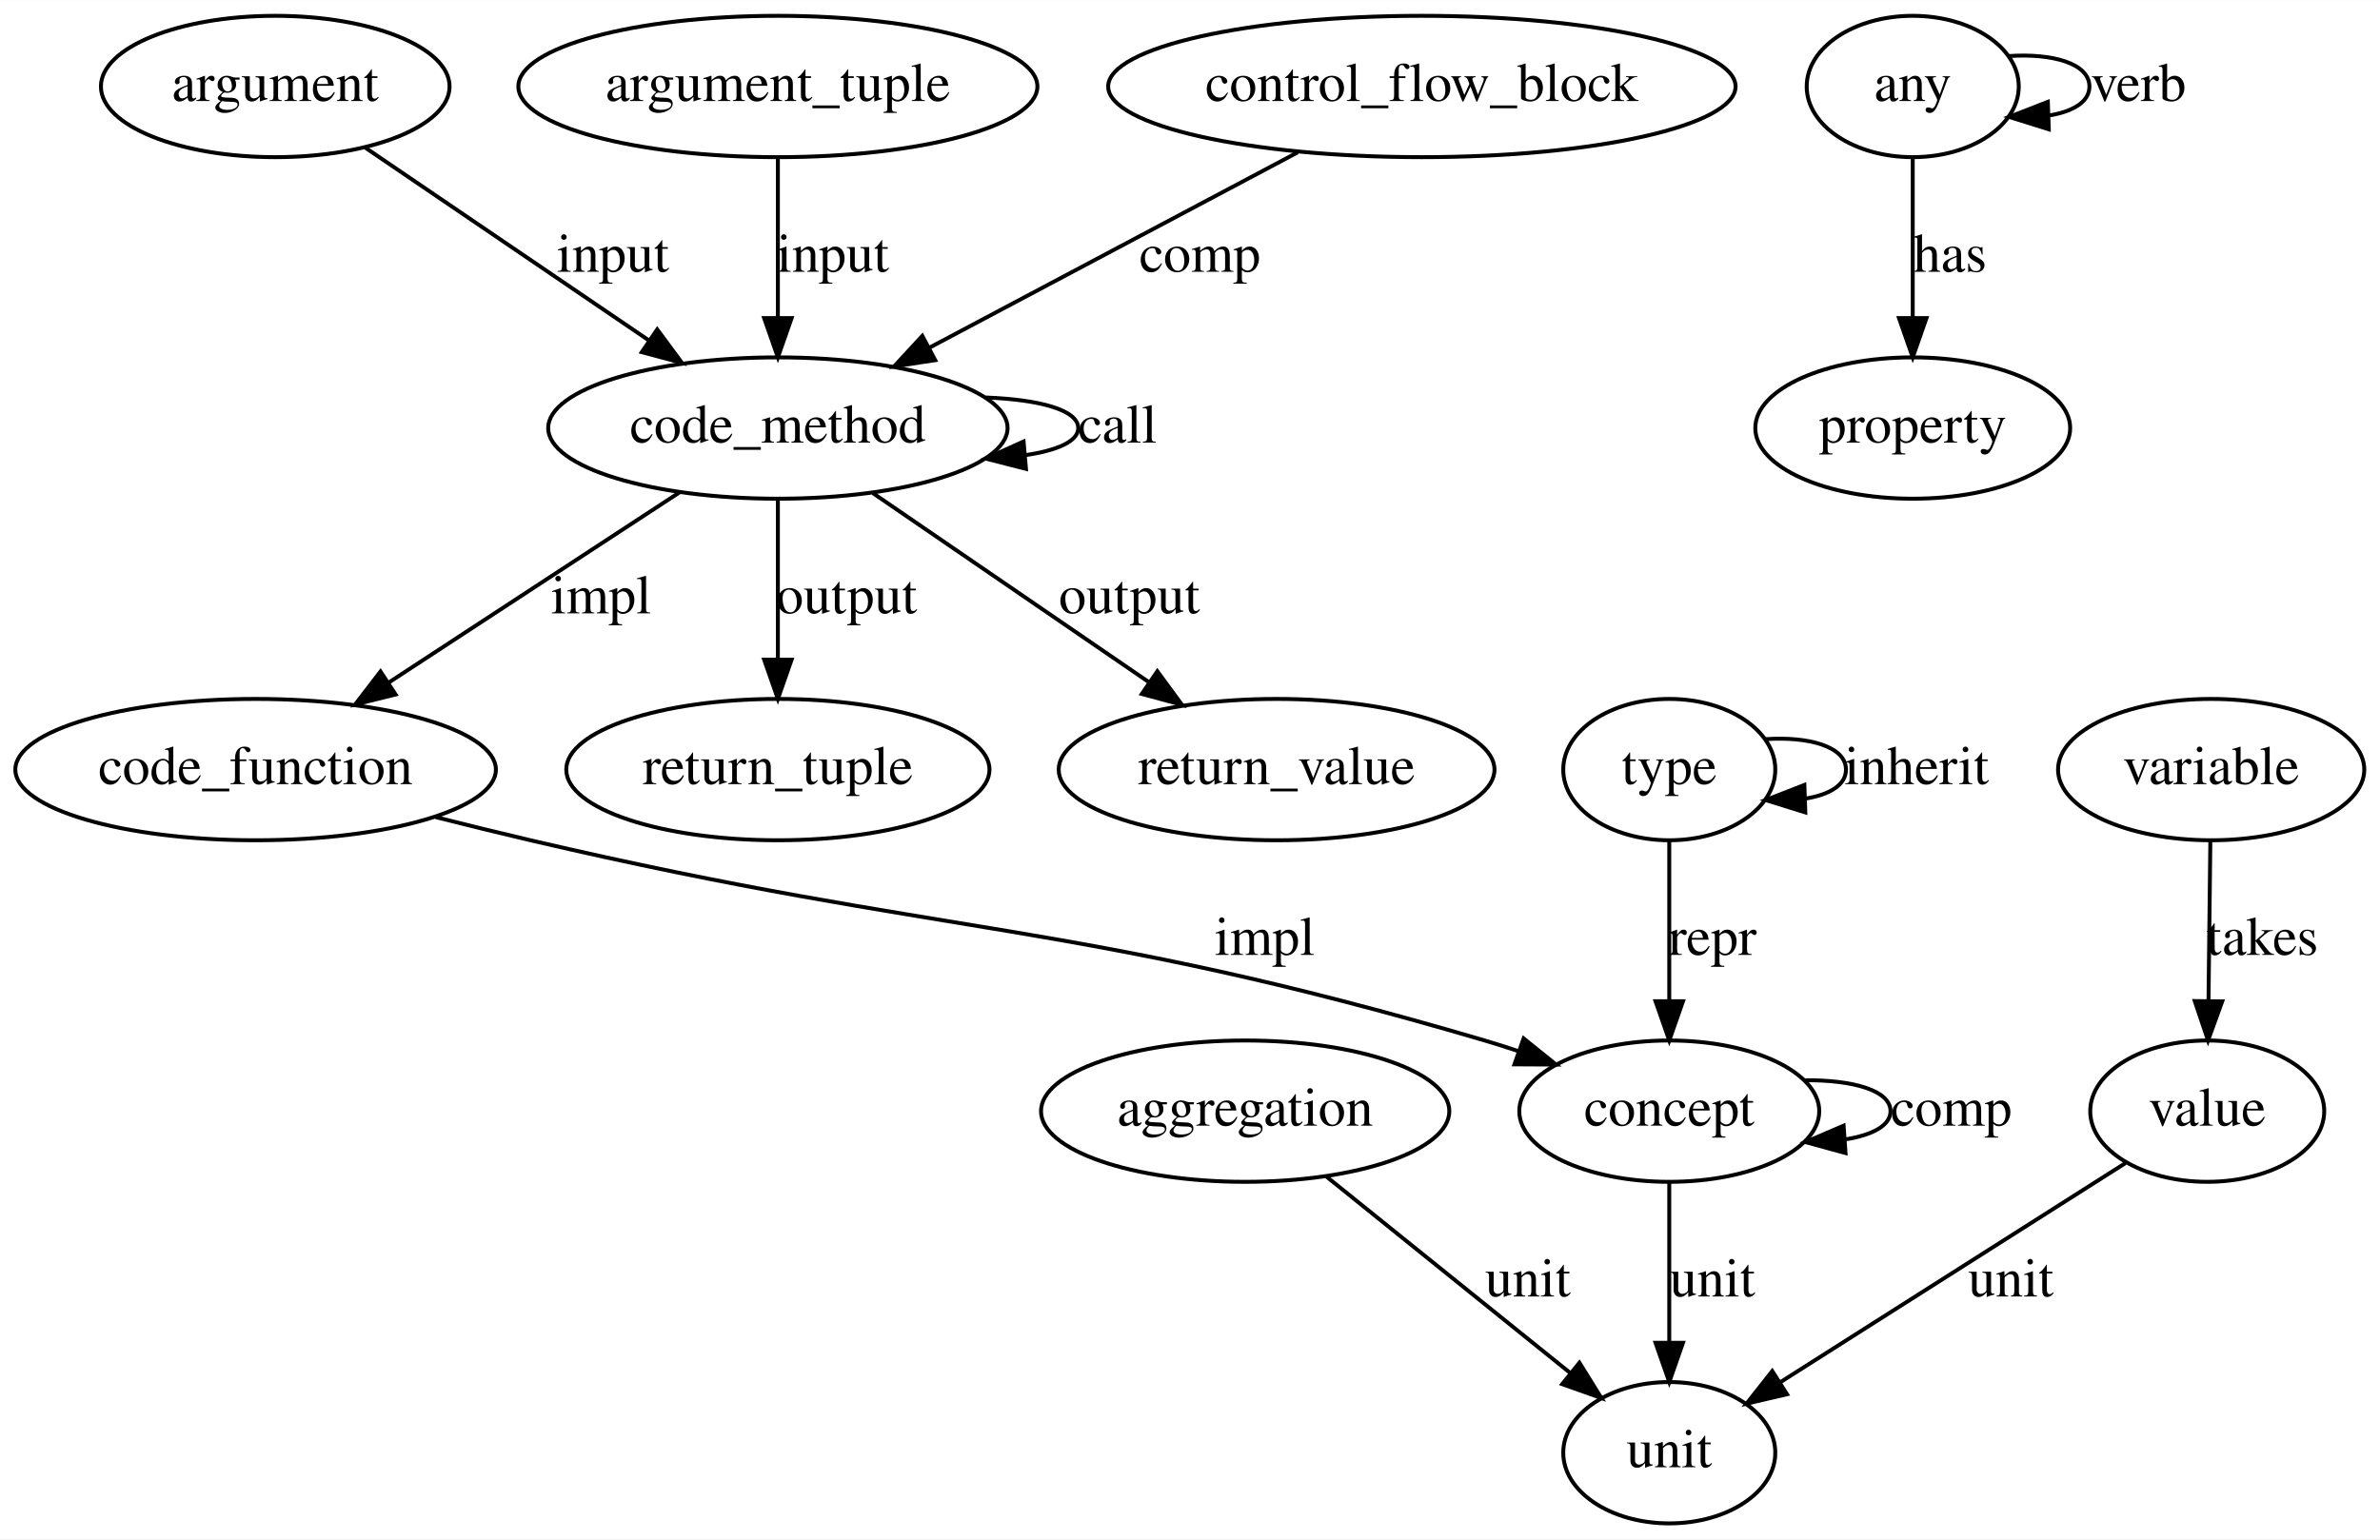
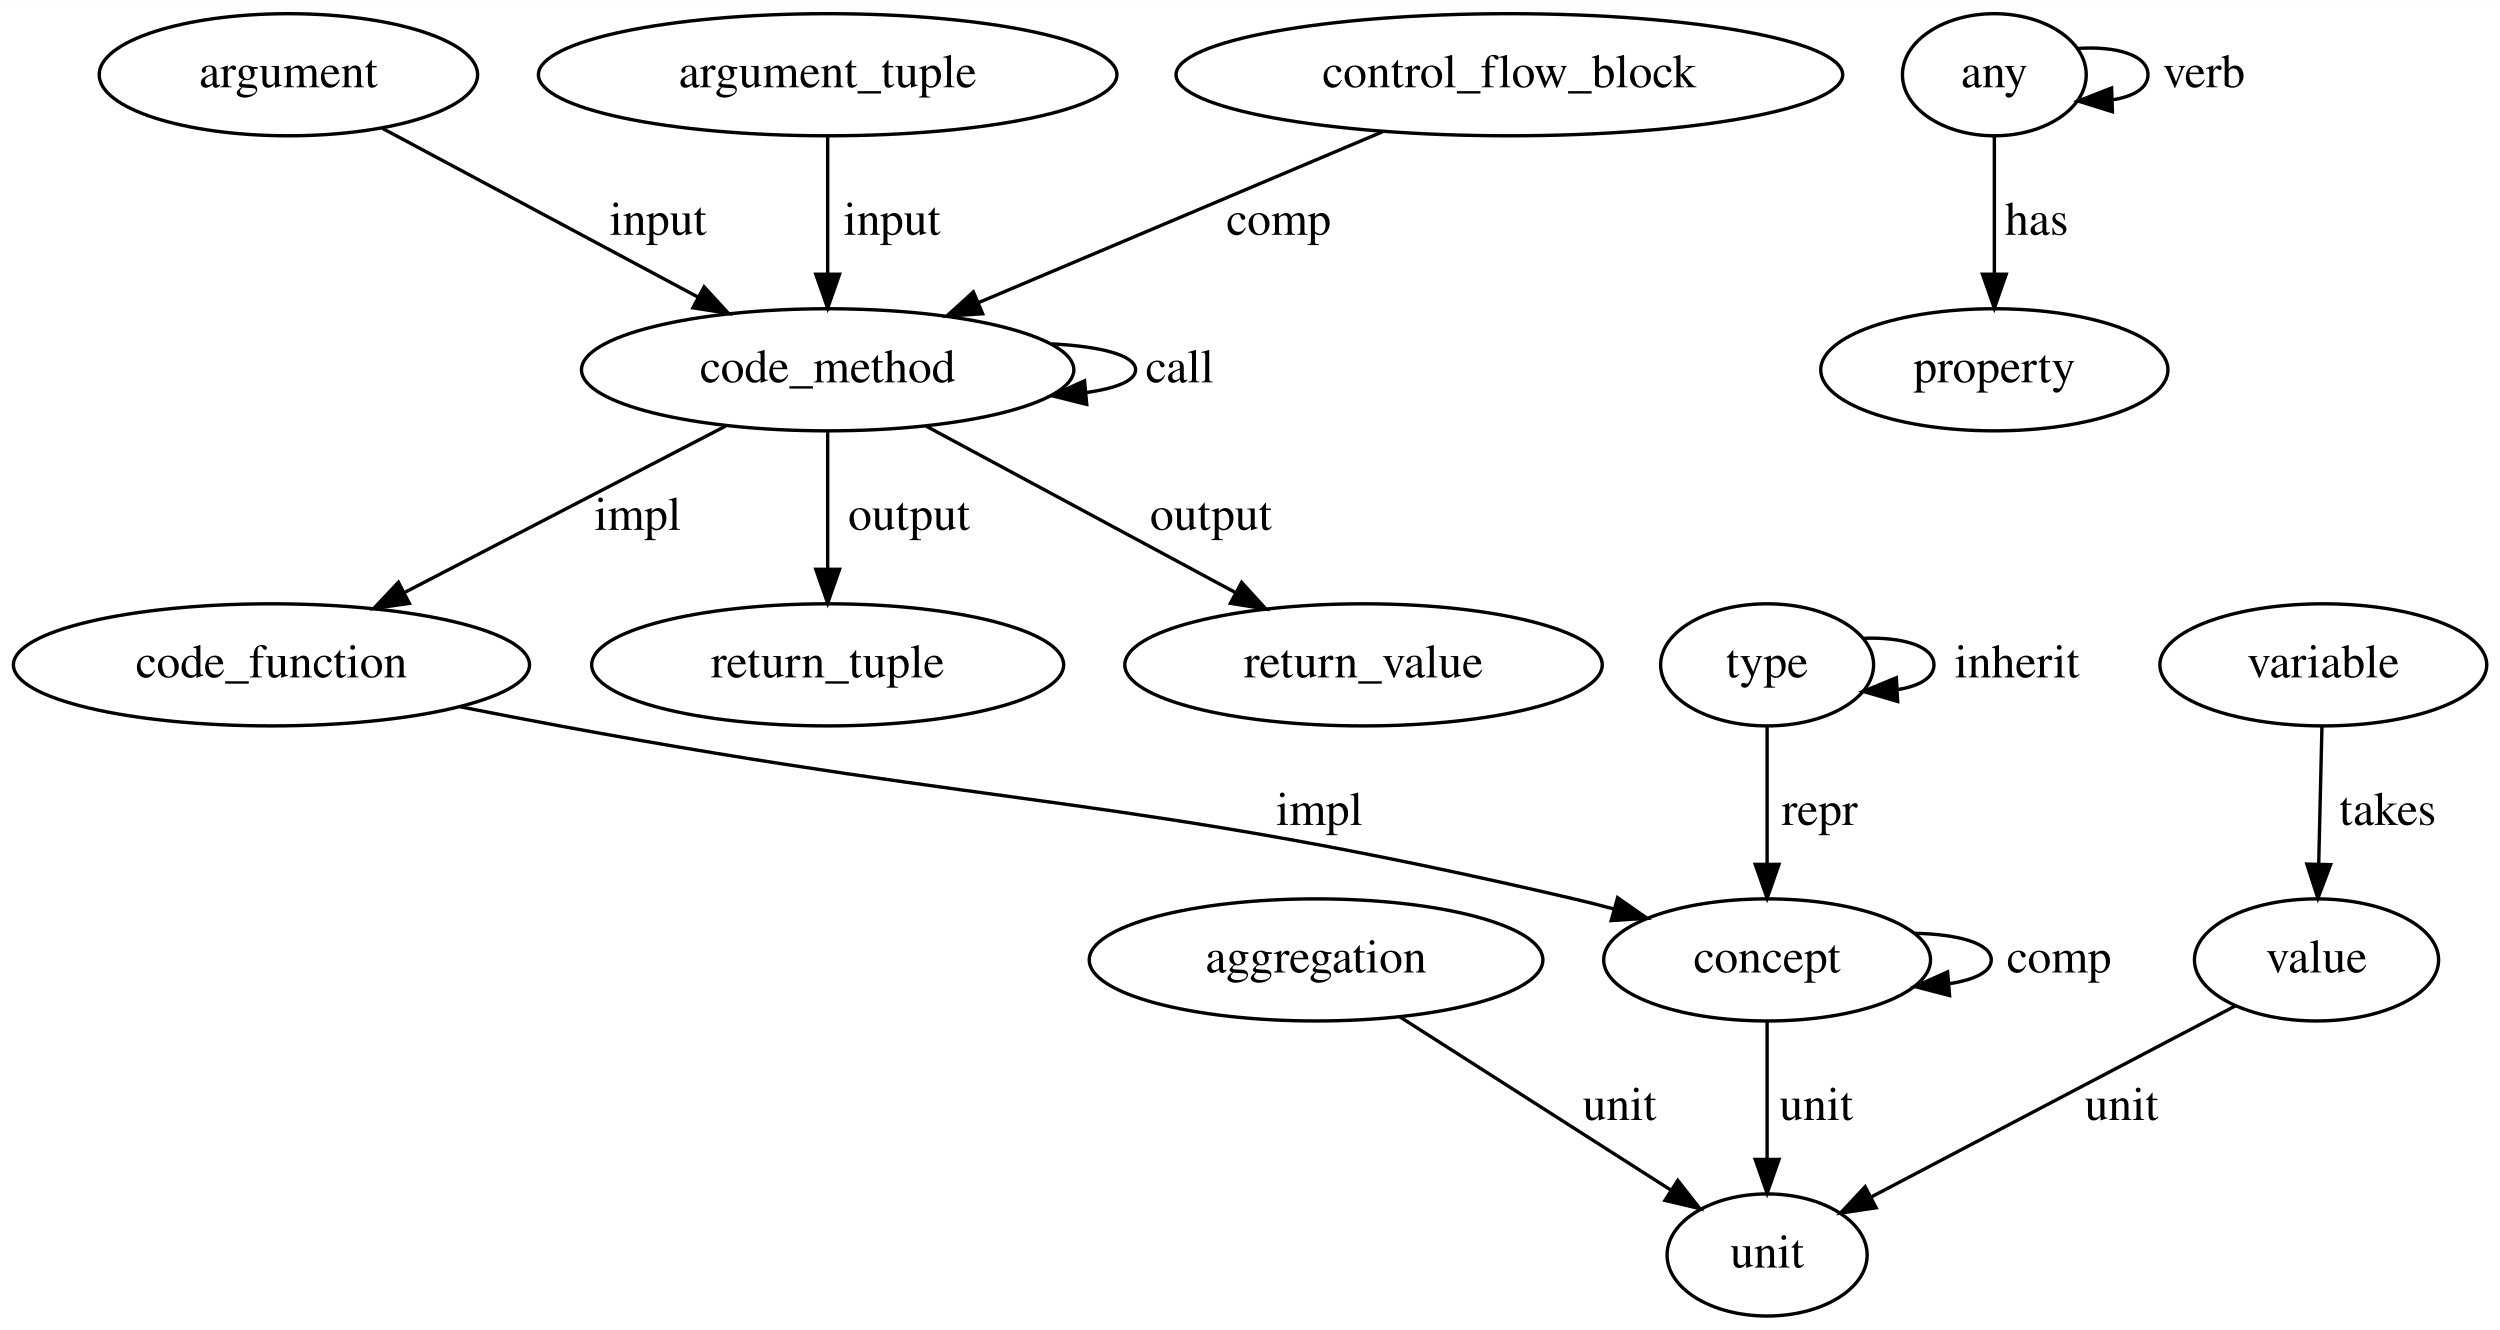
- <svg xmlns="http://www.w3.org/2000/svg" width="606pt" height="392pt" viewBox="0.00 0.00 606.09 392.00">
+ <svg xmlns="http://www.w3.org/2000/svg" width="737pt" height="392pt" viewBox="0.00 0.00 737.14 392.00">
  <g id="graph0" class="graph" transform="scale(1 1) rotate(0) translate(4 388)">
-     <polygon fill="#ffffff" stroke="transparent" points="-4,4 -4,-388 602.091,-388 602.091,4 -4,4" />
+     <polygon fill="white" stroke="none" points="-4,4 -4,-388 733.139,-388 733.139,4 -4,4" />
    <g id="node1" class="node">
-       <ellipse fill="none" stroke="#000000" cx="313.095" cy="-105" rx="51.991" ry="18" />
-       <text text-anchor="middle" x="313.095" y="-101.3" font-family="Times,serif" font-size="14.00" fill="#000000">aggregation</text>
+       <ellipse fill="none" stroke="black" cx="384.043" cy="-105" rx="66.888" ry="18" />
+       <text text-anchor="middle" x="384.043" y="-101.3" font-family="Times,serif" font-size="14.00">aggregation</text>
    </g>
    <g id="node13" class="node">
-       <ellipse fill="none" stroke="#000000" cx="421.095" cy="-18" rx="27" ry="18" />
-       <text text-anchor="middle" x="421.095" y="-14.3" font-family="Times,serif" font-size="14.00" fill="#000000">unit</text>
+       <ellipse fill="none" stroke="black" cx="517.043" cy="-18" rx="29.497" ry="18" />
+       <text text-anchor="middle" x="517.043" y="-14.3" font-family="Times,serif" font-size="14.00">unit</text>
    </g>
    <g id="edge1" class="edge">
-       <path fill="none" stroke="#000000" d="M333.663,-88.431C351.363,-74.173 376.962,-53.551 395.89,-38.303" />
-       <polygon fill="#000000" stroke="#000000" points="398.216,-40.924 403.808,-31.925 393.825,-35.473 398.216,-40.924" />
-       <text text-anchor="middle" x="385.095" y="-57.8" font-family="Times,serif" font-size="14.00" fill="#000000">unit</text>
+       <path fill="none" stroke="black" d="M408.748,-88.211C431.396,-73.737 464.921,-52.311 488.661,-37.139" />
+       <polygon fill="black" stroke="black" points="490.696,-39.992 497.237,-31.658 486.926,-34.094 490.696,-39.992" />
+       <text text-anchor="middle" x="473.543" y="-57.8" font-family="Times,serif" font-size="14.00">unit</text>
    </g>
    <g id="node2" class="node">
-       <ellipse fill="none" stroke="#000000" cx="483.095" cy="-366" rx="27" ry="18" />
-       <text text-anchor="middle" x="483.095" y="-362.3" font-family="Times,serif" font-size="14.00" fill="#000000">any</text>
+       <ellipse fill="none" stroke="black" cx="584.043" cy="-366" rx="27.097" ry="18" />
+       <text text-anchor="middle" x="584.043" y="-362.3" font-family="Times,serif" font-size="14.00">any</text>
    </g>
    <g id="edge2" class="edge">
-       <path fill="none" stroke="#000000" d="M507.627,-373.752C518.602,-374.49 528.095,-371.906 528.095,-366 528.095,-362.032 523.81,-359.563 517.669,-358.594" />
-       <polygon fill="#000000" stroke="#000000" points="517.742,-355.095 507.627,-358.248 517.5,-362.091 517.742,-355.095" />
-       <text text-anchor="middle" x="540.595" y="-362.3" font-family="Times,serif" font-size="14.00" fill="#000000">verb</text>
+       <path fill="none" stroke="black" d="M608.738,-373.752C619.786,-374.49 629.341,-371.906 629.341,-366 629.341,-362.032 625.028,-359.563 618.846,-358.594" />
+       <polygon fill="black" stroke="black" points="618.852,-355.093 608.738,-358.248 618.612,-362.089 618.852,-355.093" />
+       <text text-anchor="middle" x="645.841" y="-362.3" font-family="Times,serif" font-size="14.00">verb</text>
    </g>
    <g id="node9" class="node">
-       <ellipse fill="none" stroke="#000000" cx="483.095" cy="-279" rx="40.094" ry="18" />
-       <text text-anchor="middle" x="483.095" y="-275.3" font-family="Times,serif" font-size="14.00" fill="#000000">property</text>
+       <ellipse fill="none" stroke="black" cx="584.043" cy="-279" rx="51.191" ry="18" />
+       <text text-anchor="middle" x="584.043" y="-275.3" font-family="Times,serif" font-size="14.00">property</text>
    </g>
    <g id="edge3" class="edge">
-       <path fill="none" stroke="#000000" d="M483.095,-347.974C483.095,-336.192 483.095,-320.561 483.095,-307.158" />
-       <polygon fill="#000000" stroke="#000000" points="486.595,-307.003 483.095,-297.003 479.595,-307.003 486.595,-307.003" />
-       <text text-anchor="middle" x="492.595" y="-318.8" font-family="Times,serif" font-size="14.00" fill="#000000">has</text>
+       <path fill="none" stroke="black" d="M584.043,-347.799C584.043,-336.163 584.043,-320.548 584.043,-307.237" />
+       <polygon fill="black" stroke="black" points="587.543,-307.175 584.043,-297.175 580.543,-307.175 587.543,-307.175" />
+       <text text-anchor="middle" x="596.543" y="-318.8" font-family="Times,serif" font-size="14.00">has</text>
    </g>
    <g id="node3" class="node">
-       <ellipse fill="none" stroke="#000000" cx="66.095" cy="-366" rx="44.393" ry="18" />
-       <text text-anchor="middle" x="66.095" y="-362.3" font-family="Times,serif" font-size="14.00" fill="#000000">argument</text>
+       <ellipse fill="none" stroke="black" cx="81.043" cy="-366" rx="55.79" ry="18" />
+       <text text-anchor="middle" x="81.043" y="-362.3" font-family="Times,serif" font-size="14.00">argument</text>
    </g>
    <g id="node6" class="node">
-       <ellipse fill="none" stroke="#000000" cx="194.095" cy="-279" rx="58.49" ry="18" />
-       <text text-anchor="middle" x="194.095" y="-275.3" font-family="Times,serif" font-size="14.00" fill="#000000">code_method</text>
+       <ellipse fill="none" stroke="black" cx="240.043" cy="-279" rx="72.588" ry="18" />
+       <text text-anchor="middle" x="240.043" y="-275.3" font-family="Times,serif" font-size="14.00">code_method</text>
    </g>
    <g id="edge4" class="edge">
-       <path fill="none" stroke="#000000" d="M88.978,-350.446C109.127,-336.751 138.706,-316.647 161.357,-301.251" />
-       <polygon fill="#000000" stroke="#000000" points="163.363,-304.12 169.666,-295.604 159.428,-298.331 163.363,-304.12" />
-       <text text-anchor="middle" x="152.095" y="-318.8" font-family="Times,serif" font-size="14.00" fill="#000000">input</text>
+       <path fill="none" stroke="black" d="M108.739,-350.194C134.51,-336.417 173.146,-315.763 201.843,-300.422" />
+       <polygon fill="black" stroke="black" points="203.613,-303.444 210.782,-295.643 200.313,-297.271 203.613,-303.444" />
+       <text text-anchor="middle" x="190.043" y="-318.8" font-family="Times,serif" font-size="14.00">input</text>
    </g>
    <g id="node4" class="node">
-       <ellipse fill="none" stroke="#000000" cx="194.095" cy="-366" rx="66.089" ry="18" />
-       <text text-anchor="middle" x="194.095" y="-362.3" font-family="Times,serif" font-size="14.00" fill="#000000">argument_tuple</text>
+       <ellipse fill="none" stroke="black" cx="240.043" cy="-366" rx="85.285" ry="18" />
+       <text text-anchor="middle" x="240.043" y="-362.3" font-family="Times,serif" font-size="14.00">argument_tuple</text>
    </g>
    <g id="edge5" class="edge">
-       <path fill="none" stroke="#000000" d="M194.095,-347.974C194.095,-336.192 194.095,-320.561 194.095,-307.158" />
-       <polygon fill="#000000" stroke="#000000" points="197.595,-307.003 194.095,-297.003 190.595,-307.003 197.595,-307.003" />
-       <text text-anchor="middle" x="208.095" y="-318.8" font-family="Times,serif" font-size="14.00" fill="#000000">input</text>
+       <path fill="none" stroke="black" d="M240.043,-347.799C240.043,-336.163 240.043,-320.548 240.043,-307.237" />
+       <polygon fill="black" stroke="black" points="243.543,-307.175 240.043,-297.175 236.543,-307.175 243.543,-307.175" />
+       <text text-anchor="middle" x="259.043" y="-318.8" font-family="Times,serif" font-size="14.00">input</text>
    </g>
    <g id="node5" class="node">
-       <ellipse fill="none" stroke="#000000" cx="61.095" cy="-192" rx="61.189" ry="18" />
-       <text text-anchor="middle" x="61.095" y="-188.3" font-family="Times,serif" font-size="14.00" fill="#000000">code_function</text>
+       <ellipse fill="none" stroke="black" cx="76.043" cy="-192" rx="76.087" ry="18" />
+       <text text-anchor="middle" x="76.043" y="-188.3" font-family="Times,serif" font-size="14.00">code_function</text>
    </g>
    <g id="node7" class="node">
-       <ellipse fill="none" stroke="#000000" cx="421.095" cy="-105" rx="38.194" ry="18" />
-       <text text-anchor="middle" x="421.095" y="-101.3" font-family="Times,serif" font-size="14.00" fill="#000000">concept</text>
+       <ellipse fill="none" stroke="black" cx="517.043" cy="-105" rx="48.192" ry="18" />
+       <text text-anchor="middle" x="517.043" y="-101.3" font-family="Times,serif" font-size="14.00">concept</text>
    </g>
    <g id="edge6" class="edge">
-       <path fill="none" stroke="#000000" d="M106.96,-179.893C114.989,-177.863 123.274,-175.825 131.095,-174 238.56,-148.919 268.234,-154.165 374.095,-123 376.884,-122.179 379.743,-121.267 382.605,-120.302" />
-       <polygon fill="#000000" stroke="#000000" points="384.009,-123.517 392.259,-116.869 381.664,-116.922 384.009,-123.517" />
-       <text text-anchor="middle" x="318.095" y="-144.8" font-family="Times,serif" font-size="14.00" fill="#000000">impl</text>
+       <path fill="none" stroke="black" d="M131.781,-179.617C141.525,-177.694 151.573,-175.754 161.043,-174 293.596,-149.445 328.767,-153.654 460.043,-123 463.893,-122.101 467.866,-121.091 471.839,-120.023" />
+       <polygon fill="black" stroke="black" points="472.959,-123.344 481.646,-117.279 471.073,-116.603 472.959,-123.344" />
+       <text text-anchor="middle" x="385.043" y="-144.8" font-family="Times,serif" font-size="14.00">impl</text>
    </g>
    <g id="edge7" class="edge">
-       <path fill="none" stroke="#000000" d="M169.078,-262.636C148.127,-248.931 118.029,-229.243 94.928,-214.132" />
-       <polygon fill="#000000" stroke="#000000" points="96.736,-211.132 86.451,-208.587 92.903,-216.99 96.736,-211.132" />
-       <text text-anchor="middle" x="149.095" y="-231.8" font-family="Times,serif" font-size="14.00" fill="#000000">impl</text>
+       <path fill="none" stroke="black" d="M209.963,-262.41C183.345,-248.614 144.329,-228.392 115.267,-213.33" />
+       <polygon fill="black" stroke="black" points="116.699,-210.129 106.21,-208.635 113.478,-216.344 116.699,-210.129" />
+       <text text-anchor="middle" x="184.043" y="-231.8" font-family="Times,serif" font-size="14.00">impl</text>
    </g>
    <g id="edge8" class="edge">
-       <path fill="none" stroke="#000000" d="M247.006,-286.781C260.477,-286.269 270.589,-283.676 270.589,-279 270.589,-275.603 265.251,-273.305 257.165,-272.106" />
-       <polygon fill="#000000" stroke="#000000" points="257.272,-268.602 247.006,-271.219 256.664,-275.575 257.272,-268.602" />
-       <text text-anchor="middle" x="280.589" y="-275.3" font-family="Times,serif" font-size="14.00" fill="#000000">call</text>
+       <path fill="none" stroke="black" d="M306.15,-286.642C320.459,-285.895 330.837,-283.348 330.837,-279 330.837,-275.773 325.12,-273.538 316.323,-272.295" />
+       <polygon fill="black" stroke="black" points="316.428,-268.79 306.15,-271.358 315.786,-275.76 316.428,-268.79" />
+       <text text-anchor="middle" x="343.837" y="-275.3" font-family="Times,serif" font-size="14.00">call</text>
    </g>
    <g id="node10" class="node">
-       <ellipse fill="none" stroke="#000000" cx="194.095" cy="-192" rx="53.891" ry="18" />
-       <text text-anchor="middle" x="194.095" y="-188.3" font-family="Times,serif" font-size="14.00" fill="#000000">return_tuple</text>
+       <ellipse fill="none" stroke="black" cx="240.043" cy="-192" rx="69.588" ry="18" />
+       <text text-anchor="middle" x="240.043" y="-188.3" font-family="Times,serif" font-size="14.00">return_tuple</text>
    </g>
    <g id="edge9" class="edge">
-       <path fill="none" stroke="#000000" d="M194.095,-260.974C194.095,-249.192 194.095,-233.561 194.095,-220.158" />
-       <polygon fill="#000000" stroke="#000000" points="197.595,-220.003 194.095,-210.003 190.595,-220.003 197.595,-220.003" />
-       <text text-anchor="middle" x="211.595" y="-231.8" font-family="Times,serif" font-size="14.00" fill="#000000">output</text>
+       <path fill="none" stroke="black" d="M240.043,-260.799C240.043,-249.163 240.043,-233.548 240.043,-220.237" />
+       <polygon fill="black" stroke="black" points="243.543,-220.175 240.043,-210.175 236.543,-220.175 243.543,-220.175" />
+       <text text-anchor="middle" x="264.043" y="-231.8" font-family="Times,serif" font-size="14.00">output</text>
    </g>
    <g id="node11" class="node">
-       <ellipse fill="none" stroke="#000000" cx="321.095" cy="-192" rx="55.491" ry="18" />
-       <text text-anchor="middle" x="321.095" y="-188.3" font-family="Times,serif" font-size="14.00" fill="#000000">return_value</text>
+       <ellipse fill="none" stroke="black" cx="398.043" cy="-192" rx="70.388" ry="18" />
+       <text text-anchor="middle" x="398.043" y="-188.3" font-family="Times,serif" font-size="14.00">return_value</text>
    </g>
    <g id="edge10" class="edge">
-       <path fill="none" stroke="#000000" d="M218.281,-262.431C238.231,-248.765 266.716,-229.251 288.647,-214.228" />
-       <polygon fill="#000000" stroke="#000000" points="290.726,-217.046 296.998,-208.507 286.77,-211.271 290.726,-217.046" />
-       <text text-anchor="middle" x="283.595" y="-231.8" font-family="Times,serif" font-size="14.00" fill="#000000">output</text>
+       <path fill="none" stroke="black" d="M269.023,-262.41C294.636,-248.631 332.165,-228.441 360.153,-213.384" />
+       <polygon fill="black" stroke="black" points="362.099,-216.311 369.247,-208.491 358.783,-210.147 362.099,-216.311" />
+       <text text-anchor="middle" x="353.043" y="-231.8" font-family="Times,serif" font-size="14.00">output</text>
    </g>
    <g id="edge11" class="edge">
-       <path fill="none" stroke="#000000" d="M455.759,-112.873C467.754,-112.956 477.441,-110.332 477.441,-105 477.441,-101.334 472.863,-98.948 466.103,-97.842" />
-       <polygon fill="#000000" stroke="#000000" points="465.977,-94.325 455.759,-97.127 465.494,-101.308 465.977,-94.325" />
-       <text text-anchor="middle" x="492.941" y="-101.3" font-family="Times,serif" font-size="14.00" fill="#000000">comp</text>
+       <path fill="none" stroke="black" d="M560.586,-112.851C573.295,-112.58 583.139,-109.963 583.139,-105 583.139,-101.51 578.272,-99.181 570.965,-98.01" />
+       <polygon fill="black" stroke="black" points="570.842,-94.488 560.586,-97.149 570.262,-101.464 570.842,-94.488" />
+       <text text-anchor="middle" x="603.139" y="-101.3" font-family="Times,serif" font-size="14.00">comp</text>
    </g>
    <g id="edge12" class="edge">
-       <path fill="none" stroke="#000000" d="M421.095,-86.974C421.095,-75.192 421.095,-59.561 421.095,-46.158" />
-       <polygon fill="#000000" stroke="#000000" points="424.595,-46.003 421.095,-36.003 417.595,-46.003 424.595,-46.003" />
-       <text text-anchor="middle" x="432.095" y="-57.8" font-family="Times,serif" font-size="14.00" fill="#000000">unit</text>
+       <path fill="none" stroke="black" d="M517.043,-86.799C517.043,-75.163 517.043,-59.548 517.043,-46.237" />
+       <polygon fill="black" stroke="black" points="520.543,-46.175 517.043,-36.175 513.543,-46.175 520.543,-46.175" />
+       <text text-anchor="middle" x="531.543" y="-57.8" font-family="Times,serif" font-size="14.00">unit</text>
    </g>
    <g id="node8" class="node">
-       <ellipse fill="none" stroke="#000000" cx="358.095" cy="-366" rx="79.886" ry="18" />
-       <text text-anchor="middle" x="358.095" y="-362.3" font-family="Times,serif" font-size="14.00" fill="#000000">control_flow_block</text>
+       <ellipse fill="none" stroke="black" cx="441.043" cy="-366" rx="98.283" ry="18" />
+       <text text-anchor="middle" x="441.043" y="-362.3" font-family="Times,serif" font-size="14.00">control_flow_block</text>
    </g>
    <g id="edge13" class="edge">
-       <path fill="none" stroke="#000000" d="M326.474,-349.226C299.681,-335.012 261.173,-314.584 232.591,-299.422" />
-       <polygon fill="#000000" stroke="#000000" points="234.161,-296.293 223.687,-294.698 230.881,-302.477 234.161,-296.293" />
-       <text text-anchor="middle" x="301.595" y="-318.8" font-family="Times,serif" font-size="14.00" fill="#000000">comp</text>
+       <path fill="none" stroke="black" d="M403.708,-349.211C369.941,-334.932 320.177,-313.887 284.395,-298.756" />
+       <polygon fill="black" stroke="black" points="285.732,-295.521 275.159,-294.85 283.006,-301.968 285.732,-295.521" />
+       <text text-anchor="middle" x="373.043" y="-318.8" font-family="Times,serif" font-size="14.00">comp</text>
    </g>
    <g id="node12" class="node">
-       <ellipse fill="none" stroke="#000000" cx="421.095" cy="-192" rx="27" ry="18" />
-       <text text-anchor="middle" x="421.095" y="-188.3" font-family="Times,serif" font-size="14.00" fill="#000000">type</text>
+       <ellipse fill="none" stroke="black" cx="517.043" cy="-192" rx="31.396" ry="18" />
+       <text text-anchor="middle" x="517.043" y="-188.3" font-family="Times,serif" font-size="14.00">type</text>
    </g>
    <g id="edge14" class="edge">
-       <path fill="none" stroke="#000000" d="M421.095,-173.974C421.095,-162.192 421.095,-146.561 421.095,-133.158" />
-       <polygon fill="#000000" stroke="#000000" points="424.595,-133.003 421.095,-123.003 417.595,-133.003 424.595,-133.003" />
-       <text text-anchor="middle" x="432.095" y="-144.8" font-family="Times,serif" font-size="14.00" fill="#000000">repr</text>
+       <path fill="none" stroke="black" d="M517.043,-173.799C517.043,-162.163 517.043,-146.548 517.043,-133.237" />
+       <polygon fill="black" stroke="black" points="520.543,-133.175 517.043,-123.175 513.543,-133.175 520.543,-133.175" />
+       <text text-anchor="middle" x="532.543" y="-144.8" font-family="Times,serif" font-size="14.00">repr</text>
    </g>
    <g id="edge15" class="edge">
-       <path fill="none" stroke="#000000" d="M445.627,-199.752C456.602,-200.49 466.095,-197.906 466.095,-192 466.095,-188.032 461.81,-185.563 455.669,-184.594" />
-       <polygon fill="#000000" stroke="#000000" points="455.742,-181.095 445.627,-184.248 455.5,-188.091 455.742,-181.095" />
-       <text text-anchor="middle" x="484.095" y="-188.3" font-family="Times,serif" font-size="14.00" fill="#000000">inherit</text>
+       <path fill="none" stroke="black" d="M545.355,-199.827C556.71,-200.269 566.24,-197.66 566.24,-192 566.24,-188.197 561.938,-185.772 555.671,-184.723" />
+       <polygon fill="black" stroke="black" points="555.527,-181.211 545.355,-184.173 555.154,-188.201 555.527,-181.211" />
+       <text text-anchor="middle" x="590.74" y="-188.3" font-family="Times,serif" font-size="14.00">inherit</text>
    </g>
    <g id="node14" class="node">
-       <ellipse fill="none" stroke="#000000" cx="558.095" cy="-105" rx="29.795" ry="18" />
-       <text text-anchor="middle" x="558.095" y="-101.3" font-family="Times,serif" font-size="14.00" fill="#000000">value</text>
+       <ellipse fill="none" stroke="black" cx="679.043" cy="-105" rx="35.995" ry="18" />
+       <text text-anchor="middle" x="679.043" y="-101.3" font-family="Times,serif" font-size="14.00">value</text>
    </g>
    <g id="edge16" class="edge">
-       <path fill="none" stroke="#000000" d="M537.287,-91.787C513.851,-76.904 475.63,-52.632 449.469,-36.019" />
-       <polygon fill="#000000" stroke="#000000" points="451.08,-32.896 440.762,-30.49 447.327,-38.805 451.08,-32.896" />
-       <text text-anchor="middle" x="508.095" y="-57.8" font-family="Times,serif" font-size="14.00" fill="#000000">unit</text>
+       <path fill="none" stroke="black" d="M655.14,-91.458C626.664,-76.517 579.035,-51.526 547.828,-35.153" />
+       <polygon fill="black" stroke="black" points="549.191,-31.915 538.71,-30.368 545.939,-38.114 549.191,-31.915" />
+       <text text-anchor="middle" x="621.543" y="-57.8" font-family="Times,serif" font-size="14.00">unit</text>
    </g>
    <g id="node15" class="node">
-       <ellipse fill="none" stroke="#000000" cx="559.095" cy="-192" rx="38.993" ry="18" />
-       <text text-anchor="middle" x="559.095" y="-188.3" font-family="Times,serif" font-size="14.00" fill="#000000">variable</text>
+       <ellipse fill="none" stroke="black" cx="681.043" cy="-192" rx="48.192" ry="18" />
+       <text text-anchor="middle" x="681.043" y="-188.3" font-family="Times,serif" font-size="14.00">variable</text>
    </g>
    <g id="edge17" class="edge">
-       <path fill="none" stroke="#000000" d="M558.887,-173.974C558.752,-162.192 558.572,-146.561 558.418,-133.158" />
-       <polygon fill="#000000" stroke="#000000" points="561.916,-132.962 558.302,-123.003 554.917,-133.043 561.916,-132.962" />
-       <text text-anchor="middle" x="572.095" y="-144.8" font-family="Times,serif" font-size="14.00" fill="#000000">takes</text>
+       <path fill="none" stroke="black" d="M680.639,-173.799C680.365,-162.163 679.997,-146.548 679.684,-133.237" />
+       <polygon fill="black" stroke="black" points="683.182,-133.09 679.447,-123.175 676.184,-133.255 683.182,-133.09" />
+       <text text-anchor="middle" x="700.043" y="-144.8" font-family="Times,serif" font-size="14.00">takes</text>
    </g>
  </g>
</svg>
